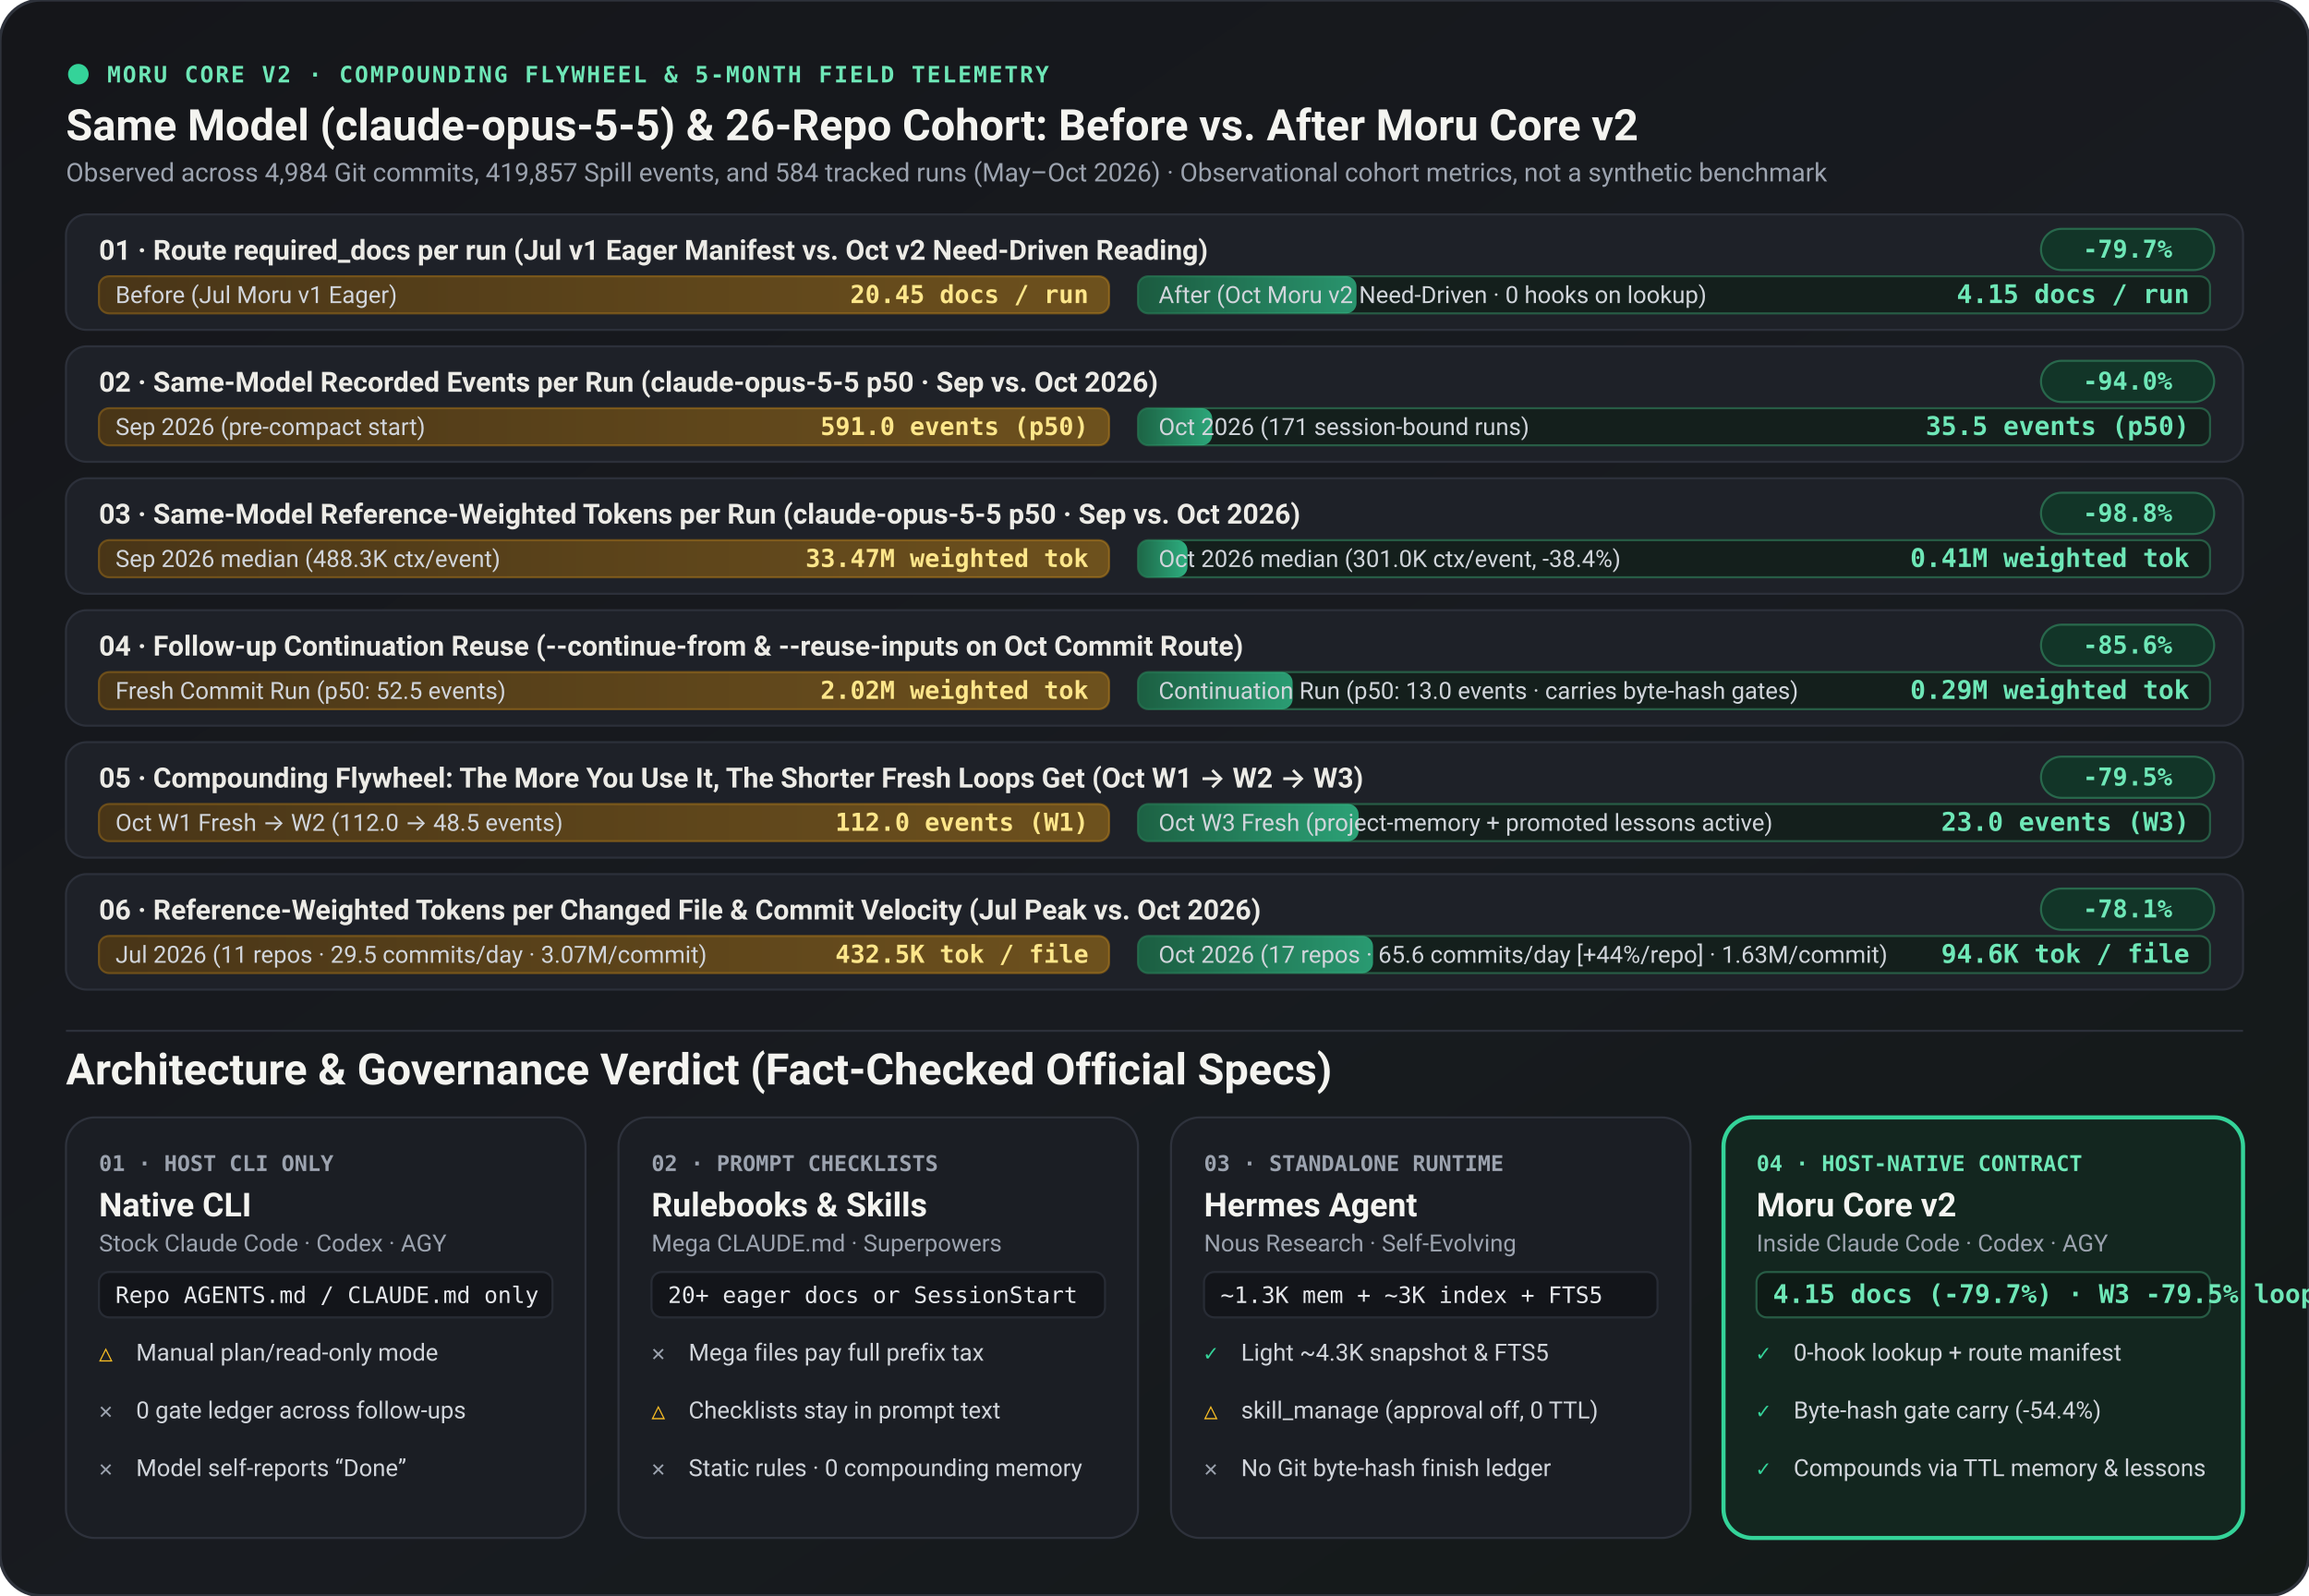
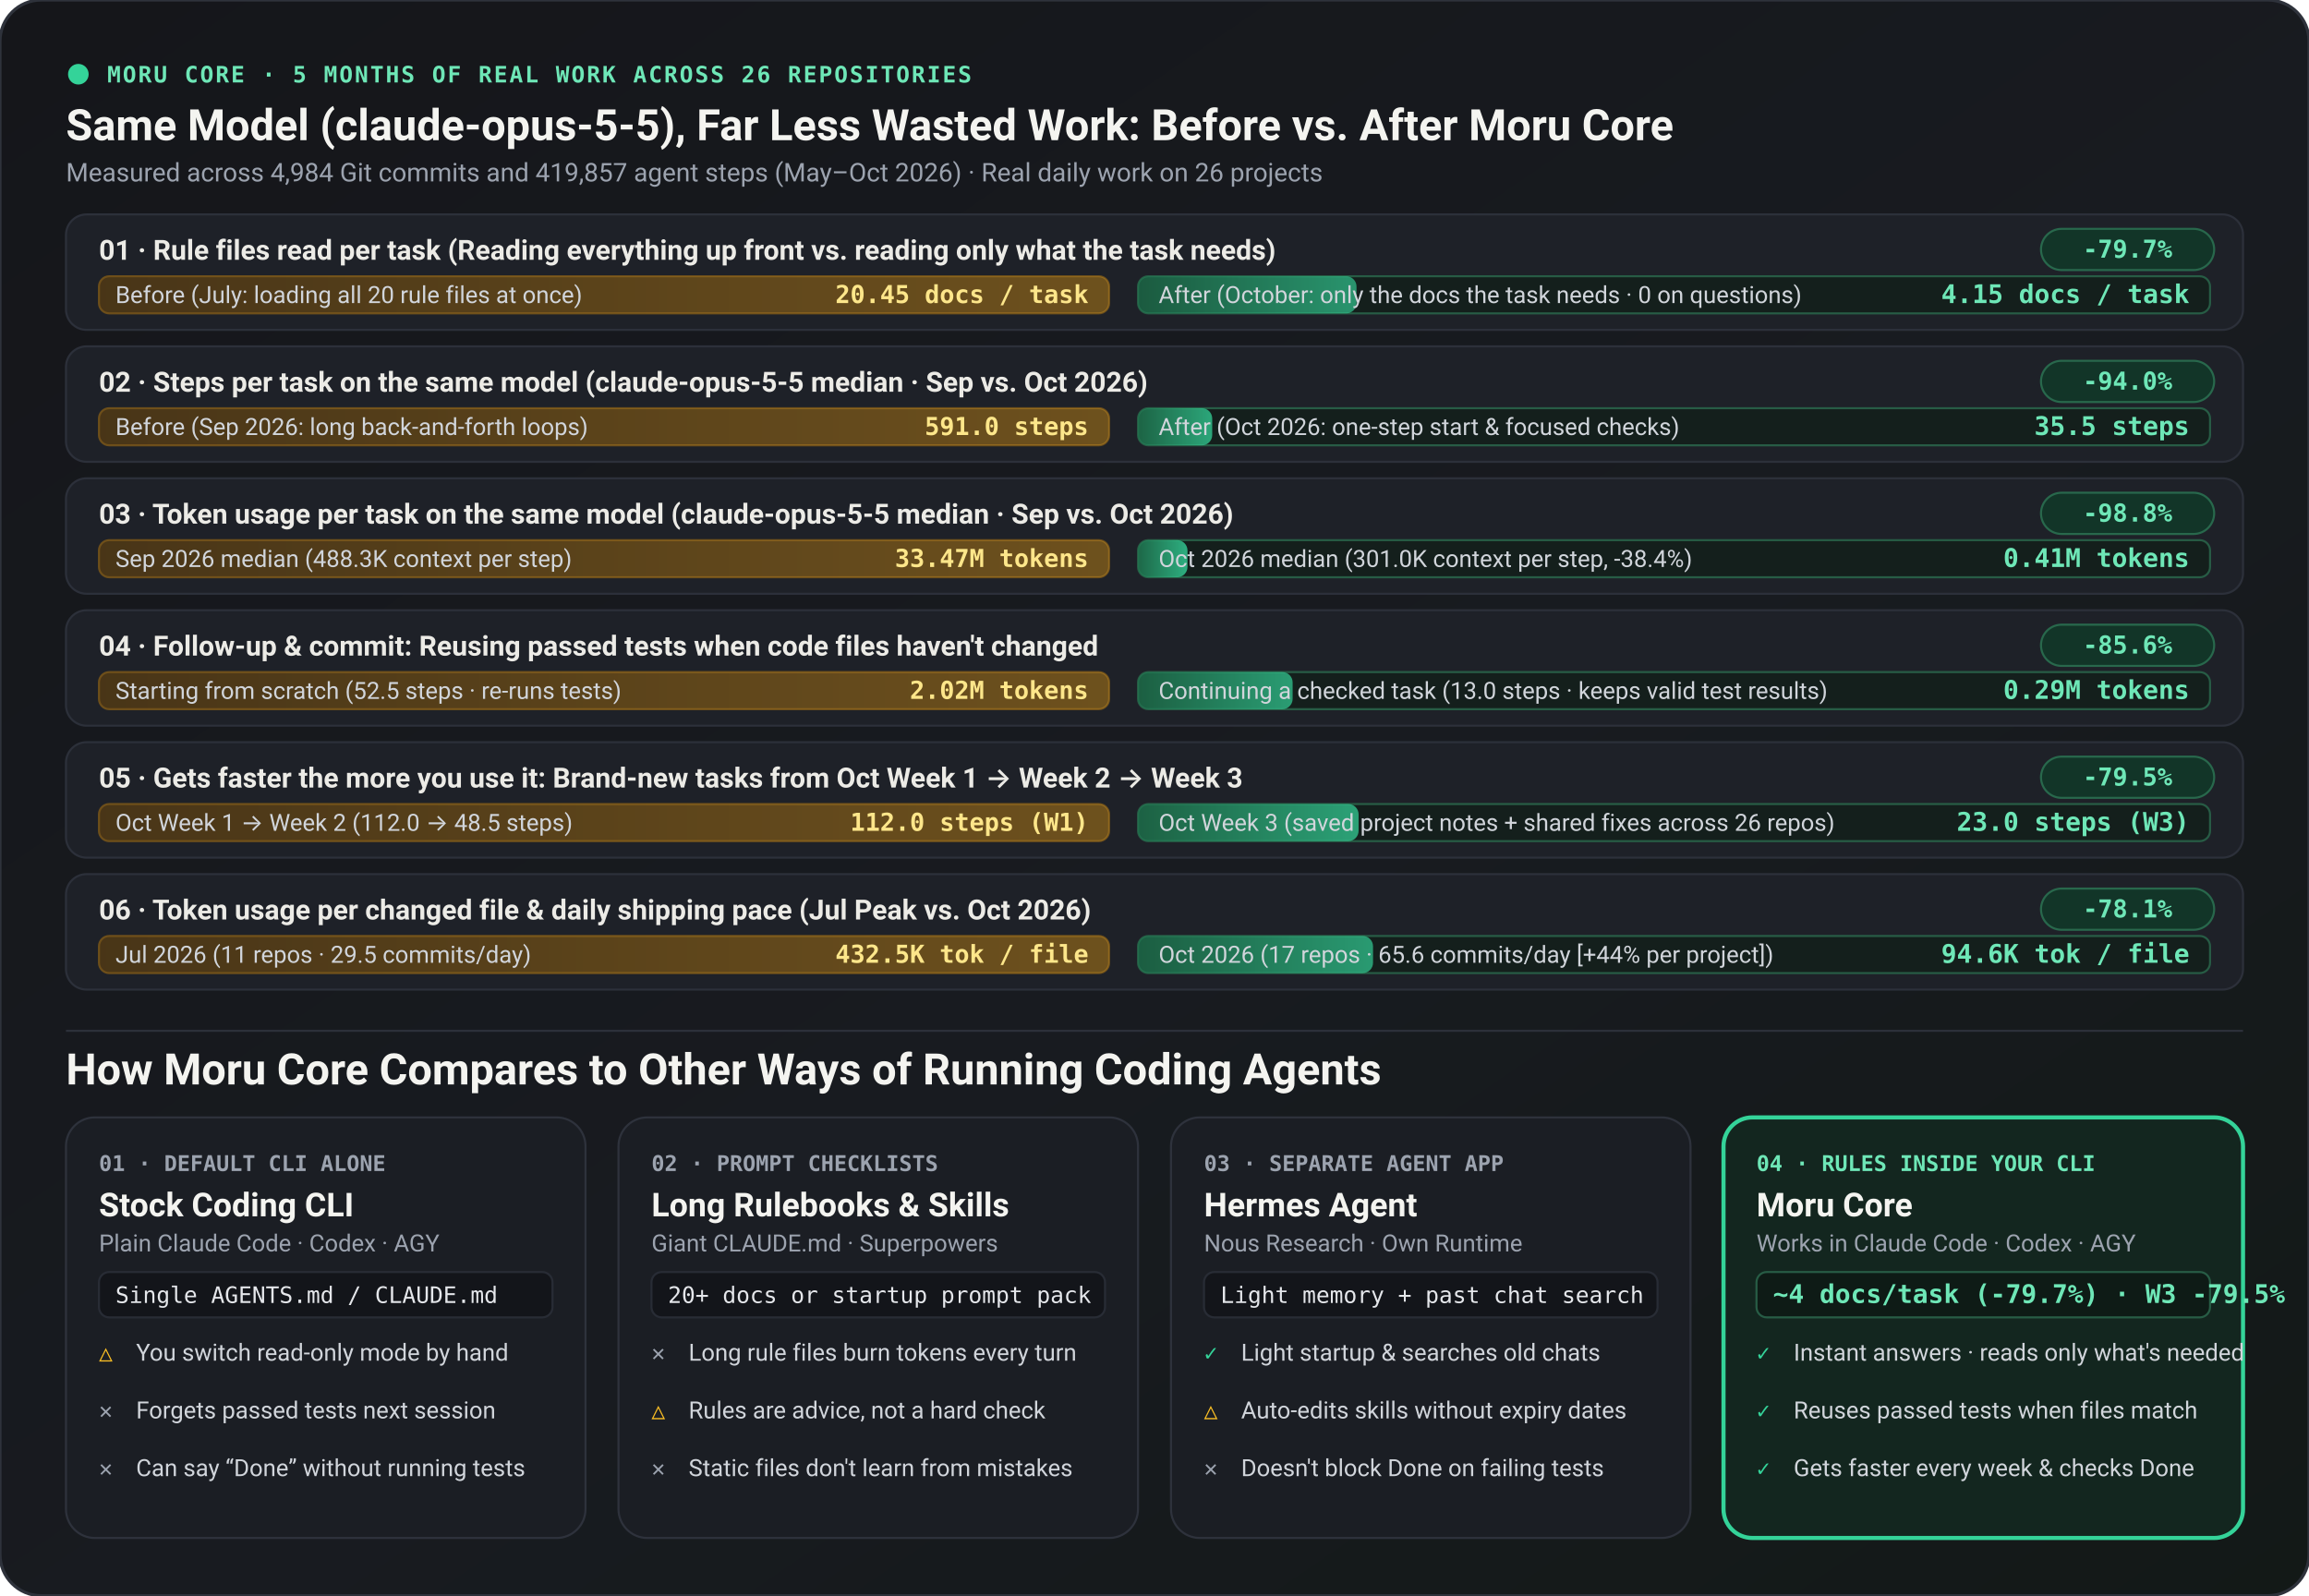
<svg xmlns="http://www.w3.org/2000/svg" viewBox="0 0 1120 774" width="1120" height="774" role="img" aria-labelledby="title desc">
  <defs>
    <linearGradient id="bgGrad" x1="0" y1="0" x2="1" y2="1">
      <stop offset="0%" stop-color="#15161a" />
      <stop offset="55%" stop-color="#181b20" />
      <stop offset="100%" stop-color="#131917" />
    </linearGradient>
    <linearGradient id="goodGrad" x1="0" y1="0" x2="1" y2="0">
      <stop offset="0%" stop-color="#1f7a52" />
      <stop offset="100%" stop-color="#34d399" />
    </linearGradient>
    <linearGradient id="beforeGrad" x1="0" y1="0" x2="1" y2="0">
      <stop offset="0%" stop-color="#785216" />
      <stop offset="100%" stop-color="#d99b26" />
    </linearGradient>
    <style>
      .sans { font-family: -apple-system, BlinkMacSystemFont, "Segoe UI", Roboto, "Pretendard", "Noto Sans KR", "Noto Sans JP", "Noto Sans SC", sans-serif; }
      .mono { font-family: ui-monospace, "SFMono-Regular", Menlo, Monaco, Consolas, monospace; }
      .kicker { font-size: 11px; font-weight: 700; letter-spacing: 0.08em; fill: #6ee7b7; }
      .h1 { font-size: 21px; font-weight: 700; fill: #f4f4f0; }
      .sub { font-size: 12.5px; fill: #9ca3af; }
      .row-title { font-size: 13.5px; font-weight: 600; fill: #ecebe6; }
      .bar-lbl { font-size: 11.5px; fill: #d1d5db; }
      .bar-val { font-size: 12px; font-weight: 700; fill: #fde68a; }
      .bar-val-good { font-size: 12.5px; font-weight: 700; fill: #6ee7b7; }
      .badge-txt { font-size: 12px; font-weight: 700; fill: #6ee7b7; }
      .card-tag { font-size: 10.5px; font-weight: 700; fill: #9ca3af; }
      .card-tag-good { font-size: 10.5px; font-weight: 700; fill: #6ee7b7; }
      .card-title { font-size: 16px; font-weight: 700; fill: #f4f4f0; }
      .card-sub { font-size: 11.5px; fill: #9ca3af; }
      .card-spec { font-size: 11px; fill: #e5e7eb; }
      .pt-txt { font-size: 11.5px; fill: #d1d5db; }
      .mark-good { font-size: 11px; font-weight: 700; fill: #34d399; }
      .mark-warn { font-size: 11px; font-weight: 700; fill: #fbbf24; }
      .mark-bad { font-size: 11px; font-weight: 700; fill: #9ca3af; }
    </style>
  </defs>
  <rect width="1120" height="774" rx="20" fill="url(#bgGrad)" stroke="#2e323b" stroke-width="1.5" />
  <circle cx="38" cy="36" r="5" fill="#34d399" />
-   <text x="52" y="40" class="mono kicker">MORU CORE V2 · COMPOUNDING FLYWHEEL &amp; 5-MONTH FIELD TELEMETRY</text>
-   <text x="32" y="68" class="sans h1">Same Model (claude-opus-5-5) &amp; 26-Repo Cohort: Before vs. After Moru Core v2</text>
-   <text x="32" y="88" class="sans sub">Observed across 4,984 Git commits, 419,857 Spill events, and 584 tracked runs (May–Oct 2026) · Observational cohort metrics, not a synthetic benchmark</text>
+   <text x="52" y="40" class="mono kicker">MORU CORE · 5 MONTHS OF REAL WORK ACROSS 26 REPOSITORIES</text>
+   <text x="32" y="68" class="sans h1">Same Model (claude-opus-5-5), Far Less Wasted Work: Before vs. After Moru Core</text>
+   <text x="32" y="88" class="sans sub">Measured across 4,984 Git commits and 419,857 agent steps (May–Oct 2026) · Real daily work on 26 projects</text>
  <g transform="translate(32, 104)">
    <rect width="1056" height="56" rx="10" fill="#1e2128" stroke="#2c303a" />
-     <text x="16" y="22" class="sans row-title">01 · Route required_docs per run (Jul v1 Eager Manifest vs. Oct v2 Need-Driven Reading)</text>
+     <text x="16" y="22" class="sans row-title">01 · Rule files read per task (Reading everything up front vs. reading only what the task needs)</text>
    <rect x="958" y="7" width="84" height="20" rx="10" fill="#123528" stroke="#28684c" />
    <text x="1000" y="21" text-anchor="middle" class="mono badge-txt">-79.7%</text>
    <rect x="16" y="30" width="490" height="18" rx="5" fill="#2b2418" stroke="#6b4e1b" />
    <rect x="16" y="30" width="490" height="18" rx="5" fill="url(#beforeGrad)" opacity="0.38" />
-     <text x="24" y="43" class="sans bar-lbl">Before (Jul Moru v1 Eager)</text>
-     <text x="496" y="43" text-anchor="end" class="mono bar-val">20.45 docs / run</text>
+     <text x="24" y="43" class="sans bar-lbl">Before (July: loading all 20 rule files at once)</text>
+     <text x="496" y="43" text-anchor="end" class="mono bar-val">20.45 docs / task</text>
    <rect x="520" y="30" width="520" height="18" rx="5" fill="#141f1c" stroke="#275c45" />
    <rect x="520" y="30" width="106" height="18" rx="5" fill="url(#goodGrad)" opacity="0.65" />
-     <text x="530" y="43" class="sans bar-lbl">After (Oct Moru v2 Need-Driven · 0 hooks on lookup)</text>
-     <text x="1030" y="43" text-anchor="end" class="mono bar-val-good">4.15 docs / run</text>
+     <text x="530" y="43" class="sans bar-lbl">After (October: only the docs the task needs · 0 on questions)</text>
+     <text x="1030" y="43" text-anchor="end" class="mono bar-val-good">4.15 docs / task</text>
  </g>
  <g transform="translate(32, 168)">
    <rect width="1056" height="56" rx="10" fill="#1e2128" stroke="#2c303a" />
-     <text x="16" y="22" class="sans row-title">02 · Same-Model Recorded Events per Run (claude-opus-5-5 p50 · Sep vs. Oct 2026)</text>
+     <text x="16" y="22" class="sans row-title">02 · Steps per task on the same model (claude-opus-5-5 median · Sep vs. Oct 2026)</text>
    <rect x="958" y="7" width="84" height="20" rx="10" fill="#123528" stroke="#28684c" />
    <text x="1000" y="21" text-anchor="middle" class="mono badge-txt">-94.0%</text>
    <rect x="16" y="30" width="490" height="18" rx="5" fill="#2b2418" stroke="#6b4e1b" />
    <rect x="16" y="30" width="490" height="18" rx="5" fill="url(#beforeGrad)" opacity="0.38" />
-     <text x="24" y="43" class="sans bar-lbl">Sep 2026 (pre-compact start)</text>
-     <text x="496" y="43" text-anchor="end" class="mono bar-val">591.0 events (p50)</text>
+     <text x="24" y="43" class="sans bar-lbl">Before (Sep 2026: long back-and-forth loops)</text>
+     <text x="496" y="43" text-anchor="end" class="mono bar-val">591.0 steps</text>
    <rect x="520" y="30" width="520" height="18" rx="5" fill="#141f1c" stroke="#275c45" />
    <rect x="520" y="30" width="36" height="18" rx="5" fill="url(#goodGrad)" opacity="0.75" />
-     <text x="530" y="43" class="sans bar-lbl">Oct 2026 (171 session-bound runs)</text>
-     <text x="1030" y="43" text-anchor="end" class="mono bar-val-good">35.5 events (p50)</text>
+     <text x="530" y="43" class="sans bar-lbl">After (Oct 2026: one-step start &amp; focused checks)</text>
+     <text x="1030" y="43" text-anchor="end" class="mono bar-val-good">35.5 steps</text>
  </g>
  <g transform="translate(32, 232)">
    <rect width="1056" height="56" rx="10" fill="#1e2128" stroke="#2c303a" />
-     <text x="16" y="22" class="sans row-title">03 · Same-Model Reference-Weighted Tokens per Run (claude-opus-5-5 p50 · Sep vs. Oct 2026)</text>
+     <text x="16" y="22" class="sans row-title">03 · Token usage per task on the same model (claude-opus-5-5 median · Sep vs. Oct 2026)</text>
    <rect x="958" y="7" width="84" height="20" rx="10" fill="#123528" stroke="#28684c" />
    <text x="1000" y="21" text-anchor="middle" class="mono badge-txt">-98.8%</text>
    <rect x="16" y="30" width="490" height="18" rx="5" fill="#2b2418" stroke="#6b4e1b" />
    <rect x="16" y="30" width="490" height="18" rx="5" fill="url(#beforeGrad)" opacity="0.38" />
-     <text x="24" y="43" class="sans bar-lbl">Sep 2026 median (488.3K ctx/event)</text>
-     <text x="496" y="43" text-anchor="end" class="mono bar-val">33.47M weighted tok</text>
+     <text x="24" y="43" class="sans bar-lbl">Sep 2026 median (488.3K context per step)</text>
+     <text x="496" y="43" text-anchor="end" class="mono bar-val">33.47M tokens</text>
    <rect x="520" y="30" width="520" height="18" rx="5" fill="#141f1c" stroke="#275c45" />
    <rect x="520" y="30" width="24" height="18" rx="5" fill="url(#goodGrad)" opacity="0.8" />
-     <text x="530" y="43" class="sans bar-lbl">Oct 2026 median (301.0K ctx/event, -38.4%)</text>
-     <text x="1030" y="43" text-anchor="end" class="mono bar-val-good">0.41M weighted tok</text>
+     <text x="530" y="43" class="sans bar-lbl">Oct 2026 median (301.0K context per step, -38.4%)</text>
+     <text x="1030" y="43" text-anchor="end" class="mono bar-val-good">0.41M tokens</text>
  </g>
  <g transform="translate(32, 296)">
    <rect width="1056" height="56" rx="10" fill="#1e2128" stroke="#2c303a" />
-     <text x="16" y="22" class="sans row-title">04 · Follow-up Continuation Reuse (--continue-from &amp; --reuse-inputs on Oct Commit Route)</text>
+     <text x="16" y="22" class="sans row-title">04 · Follow-up &amp; commit: Reusing passed tests when code files haven't changed</text>
    <rect x="958" y="7" width="84" height="20" rx="10" fill="#123528" stroke="#28684c" />
    <text x="1000" y="21" text-anchor="middle" class="mono badge-txt">-85.6%</text>
    <rect x="16" y="30" width="490" height="18" rx="5" fill="#2b2418" stroke="#6b4e1b" />
    <rect x="16" y="30" width="490" height="18" rx="5" fill="url(#beforeGrad)" opacity="0.38" />
-     <text x="24" y="43" class="sans bar-lbl">Fresh Commit Run (p50: 52.5 events)</text>
-     <text x="496" y="43" text-anchor="end" class="mono bar-val">2.02M weighted tok</text>
+     <text x="24" y="43" class="sans bar-lbl">Starting from scratch (52.5 steps · re-runs tests)</text>
+     <text x="496" y="43" text-anchor="end" class="mono bar-val">2.02M tokens</text>
    <rect x="520" y="30" width="520" height="18" rx="5" fill="#141f1c" stroke="#275c45" />
    <rect x="520" y="30" width="75" height="18" rx="5" fill="url(#goodGrad)" opacity="0.7" />
-     <text x="530" y="43" class="sans bar-lbl">Continuation Run (p50: 13.0 events · carries byte-hash gates)</text>
-     <text x="1030" y="43" text-anchor="end" class="mono bar-val-good">0.29M weighted tok</text>
+     <text x="530" y="43" class="sans bar-lbl">Continuing a checked task (13.0 steps · keeps valid test results)</text>
+     <text x="1030" y="43" text-anchor="end" class="mono bar-val-good">0.29M tokens</text>
  </g>
  <g transform="translate(32, 360)">
    <rect width="1056" height="56" rx="10" fill="#1e2128" stroke="#2c303a" />
-     <text x="16" y="22" class="sans row-title">05 · Compounding Flywheel: The More You Use It, The Shorter Fresh Loops Get (Oct W1 → W2 → W3)</text>
+     <text x="16" y="22" class="sans row-title">05 · Gets faster the more you use it: Brand-new tasks from Oct Week 1 → Week 2 → Week 3</text>
    <rect x="958" y="7" width="84" height="20" rx="10" fill="#123528" stroke="#28684c" />
    <text x="1000" y="21" text-anchor="middle" class="mono badge-txt">-79.5%</text>
    <rect x="16" y="30" width="490" height="18" rx="5" fill="#2b2418" stroke="#6b4e1b" />
    <rect x="16" y="30" width="490" height="18" rx="5" fill="url(#beforeGrad)" opacity="0.38" />
-     <text x="24" y="43" class="sans bar-lbl">Oct W1 Fresh → W2 (112.0 → 48.5 events)</text>
-     <text x="496" y="43" text-anchor="end" class="mono bar-val">112.0 events (W1)</text>
+     <text x="24" y="43" class="sans bar-lbl">Oct Week 1 → Week 2 (112.0 → 48.5 steps)</text>
+     <text x="496" y="43" text-anchor="end" class="mono bar-val">112.0 steps (W1)</text>
    <rect x="520" y="30" width="520" height="18" rx="5" fill="#141f1c" stroke="#275c45" />
    <rect x="520" y="30" width="107" height="18" rx="5" fill="url(#goodGrad)" opacity="0.72" />
-     <text x="530" y="43" class="sans bar-lbl">Oct W3 Fresh (project-memory + promoted lessons active)</text>
-     <text x="1030" y="43" text-anchor="end" class="mono bar-val-good">23.0 events (W3)</text>
+     <text x="530" y="43" class="sans bar-lbl">Oct Week 3 (saved project notes + shared fixes across 26 repos)</text>
+     <text x="1030" y="43" text-anchor="end" class="mono bar-val-good">23.0 steps (W3)</text>
  </g>
  <g transform="translate(32, 424)">
    <rect width="1056" height="56" rx="10" fill="#1e2128" stroke="#2c303a" />
-     <text x="16" y="22" class="sans row-title">06 · Reference-Weighted Tokens per Changed File &amp; Commit Velocity (Jul Peak vs. Oct 2026)</text>
+     <text x="16" y="22" class="sans row-title">06 · Token usage per changed file &amp; daily shipping pace (Jul Peak vs. Oct 2026)</text>
    <rect x="958" y="7" width="84" height="20" rx="10" fill="#123528" stroke="#28684c" />
    <text x="1000" y="21" text-anchor="middle" class="mono badge-txt">-78.1%</text>
    <rect x="16" y="30" width="490" height="18" rx="5" fill="#2b2418" stroke="#6b4e1b" />
    <rect x="16" y="30" width="490" height="18" rx="5" fill="url(#beforeGrad)" opacity="0.38" />
-     <text x="24" y="43" class="sans bar-lbl">Jul 2026 (11 repos · 29.5 commits/day · 3.07M/commit)</text>
+     <text x="24" y="43" class="sans bar-lbl">Jul 2026 (11 repos · 29.5 commits/day)</text>
    <text x="496" y="43" text-anchor="end" class="mono bar-val">432.5K tok / file</text>
    <rect x="520" y="30" width="520" height="18" rx="5" fill="#141f1c" stroke="#275c45" />
    <rect x="520" y="30" width="114" height="18" rx="5" fill="url(#goodGrad)" opacity="0.68" />
-     <text x="530" y="43" class="sans bar-lbl">Oct 2026 (17 repos · 65.6 commits/day [+44%/repo] · 1.63M/commit)</text>
+     <text x="530" y="43" class="sans bar-lbl">Oct 2026 (17 repos · 65.6 commits/day [+44% per project])</text>
    <text x="1030" y="43" text-anchor="end" class="mono bar-val-good">94.6K tok / file</text>
  </g>
  <line x1="32" y1="500" x2="1088" y2="500" stroke="#2c303a" stroke-width="1" />
-   <text x="32" y="526" class="sans h1">Architecture &amp; Governance Verdict (Fact-Checked Official Specs)</text>
+   <text x="32" y="526" class="sans h1">How Moru Core Compares to Other Ways of Running Coding Agents</text>
  <g transform="translate(32, 542)">
    <rect width="252" height="204" rx="14" fill="#1b1e24" stroke="#2e323c" />
-     <text x="16" y="26" class="mono card-tag">01 · HOST CLI ONLY</text>
-     <text x="16" y="48" class="sans card-title">Native CLI</text>
-     <text x="16" y="65" class="sans card-sub">Stock Claude Code · Codex · AGY</text>
+     <text x="16" y="26" class="mono card-tag">01 · DEFAULT CLI ALONE</text>
+     <text x="16" y="48" class="sans card-title">Stock Coding CLI</text>
+     <text x="16" y="65" class="sans card-sub">Plain Claude Code · Codex · AGY</text>
    <rect x="16" y="75" width="220" height="22" rx="5" fill="#13151a" stroke="#282c35" />
-     <text x="24" y="90" class="mono card-spec">Repo AGENTS.md / CLAUDE.md only</text>
+     <text x="24" y="90" class="mono card-spec">Single AGENTS.md / CLAUDE.md</text>
    <text x="16" y="118" class="mono mark-warn">△</text>
-     <text x="34" y="118" class="sans pt-txt">Manual plan/read-only mode</text>
+     <text x="34" y="118" class="sans pt-txt">You switch read-only mode by hand</text>
    <text x="16" y="146" class="mono mark-bad">✕</text>
-     <text x="34" y="146" class="sans pt-txt">0 gate ledger across follow-ups</text>
+     <text x="34" y="146" class="sans pt-txt">Forgets passed tests next session</text>
    <text x="16" y="174" class="mono mark-bad">✕</text>
-     <text x="34" y="174" class="sans pt-txt">Model self-reports “Done”</text>
+     <text x="34" y="174" class="sans pt-txt">Can say “Done” without running tests</text>
  </g>
  <g transform="translate(300, 542)">
    <rect width="252" height="204" rx="14" fill="#1b1e24" stroke="#2e323c" />
    <text x="16" y="26" class="mono card-tag">02 · PROMPT CHECKLISTS</text>
-     <text x="16" y="48" class="sans card-title">Rulebooks &amp; Skills</text>
-     <text x="16" y="65" class="sans card-sub">Mega CLAUDE.md · Superpowers</text>
+     <text x="16" y="48" class="sans card-title">Long Rulebooks &amp; Skills</text>
+     <text x="16" y="65" class="sans card-sub">Giant CLAUDE.md · Superpowers</text>
    <rect x="16" y="75" width="220" height="22" rx="5" fill="#13151a" stroke="#282c35" />
-     <text x="24" y="90" class="mono card-spec">20+ eager docs or SessionStart</text>
+     <text x="24" y="90" class="mono card-spec">20+ docs or startup prompt pack</text>
    <text x="16" y="118" class="mono mark-bad">✕</text>
-     <text x="34" y="118" class="sans pt-txt">Mega files pay full prefix tax</text>
+     <text x="34" y="118" class="sans pt-txt">Long rule files burn tokens every turn</text>
    <text x="16" y="146" class="mono mark-warn">△</text>
-     <text x="34" y="146" class="sans pt-txt">Checklists stay in prompt text</text>
+     <text x="34" y="146" class="sans pt-txt">Rules are advice, not a hard check</text>
    <text x="16" y="174" class="mono mark-bad">✕</text>
-     <text x="34" y="174" class="sans pt-txt">Static rules · 0 compounding memory</text>
+     <text x="34" y="174" class="sans pt-txt">Static files don't learn from mistakes</text>
  </g>
  <g transform="translate(568, 542)">
    <rect width="252" height="204" rx="14" fill="#1b1e24" stroke="#2e323c" />
-     <text x="16" y="26" class="mono card-tag">03 · STANDALONE RUNTIME</text>
+     <text x="16" y="26" class="mono card-tag">03 · SEPARATE AGENT APP</text>
    <text x="16" y="48" class="sans card-title">Hermes Agent</text>
-     <text x="16" y="65" class="sans card-sub">Nous Research · Self-Evolving</text>
+     <text x="16" y="65" class="sans card-sub">Nous Research · Own Runtime</text>
    <rect x="16" y="75" width="220" height="22" rx="5" fill="#13151a" stroke="#282c35" />
-     <text x="24" y="90" class="mono card-spec">~1.3K mem + ~3K index + FTS5</text>
+     <text x="24" y="90" class="mono card-spec">Light memory + past chat search</text>
    <text x="16" y="118" class="mono mark-good">✓</text>
-     <text x="34" y="118" class="sans pt-txt">Light ~4.3K snapshot &amp; FTS5</text>
+     <text x="34" y="118" class="sans pt-txt">Light startup &amp; searches old chats</text>
    <text x="16" y="146" class="mono mark-warn">△</text>
-     <text x="34" y="146" class="sans pt-txt">skill_manage (approval off, 0 TTL)</text>
+     <text x="34" y="146" class="sans pt-txt">Auto-edits skills without expiry dates</text>
    <text x="16" y="174" class="mono mark-bad">✕</text>
-     <text x="34" y="174" class="sans pt-txt">No Git byte-hash finish ledger</text>
+     <text x="34" y="174" class="sans pt-txt">Doesn't block Done on failing tests</text>
  </g>
  <g transform="translate(836, 542)">
    <rect width="252" height="204" rx="14" fill="#13261f" stroke="#34d399" stroke-width="2" />
-     <text x="16" y="26" class="mono card-tag-good">04 · HOST-NATIVE CONTRACT</text>
-     <text x="16" y="48" class="sans card-title">Moru Core v2</text>
-     <text x="16" y="65" class="sans card-sub">Inside Claude Code · Codex · AGY</text>
+     <text x="16" y="26" class="mono card-tag-good">04 · RULES INSIDE YOUR CLI</text>
+     <text x="16" y="48" class="sans card-title">Moru Core</text>
+     <text x="16" y="65" class="sans card-sub">Works in Claude Code · Codex · AGY</text>
    <rect x="16" y="75" width="220" height="22" rx="5" fill="#0e1b16" stroke="#275c45" />
-     <text x="24" y="90" class="mono bar-val-good">4.15 docs (-79.7%) · W3 -79.5% loop</text>
+     <text x="24" y="90" class="mono bar-val-good">~4 docs/task (-79.7%) · W3 -79.5%</text>
    <text x="16" y="118" class="mono mark-good">✓</text>
-     <text x="34" y="118" class="sans pt-txt">0-hook lookup + route manifest</text>
+     <text x="34" y="118" class="sans pt-txt">Instant answers · reads only what's needed</text>
    <text x="16" y="146" class="mono mark-good">✓</text>
-     <text x="34" y="146" class="sans pt-txt">Byte-hash gate carry (-54.4%)</text>
+     <text x="34" y="146" class="sans pt-txt">Reuses passed tests when files match</text>
    <text x="16" y="174" class="mono mark-good">✓</text>
-     <text x="34" y="174" class="sans pt-txt">Compounds via TTL memory &amp; lessons</text>
+     <text x="34" y="174" class="sans pt-txt">Gets faster every week &amp; checks Done</text>
  </g>
</svg>
